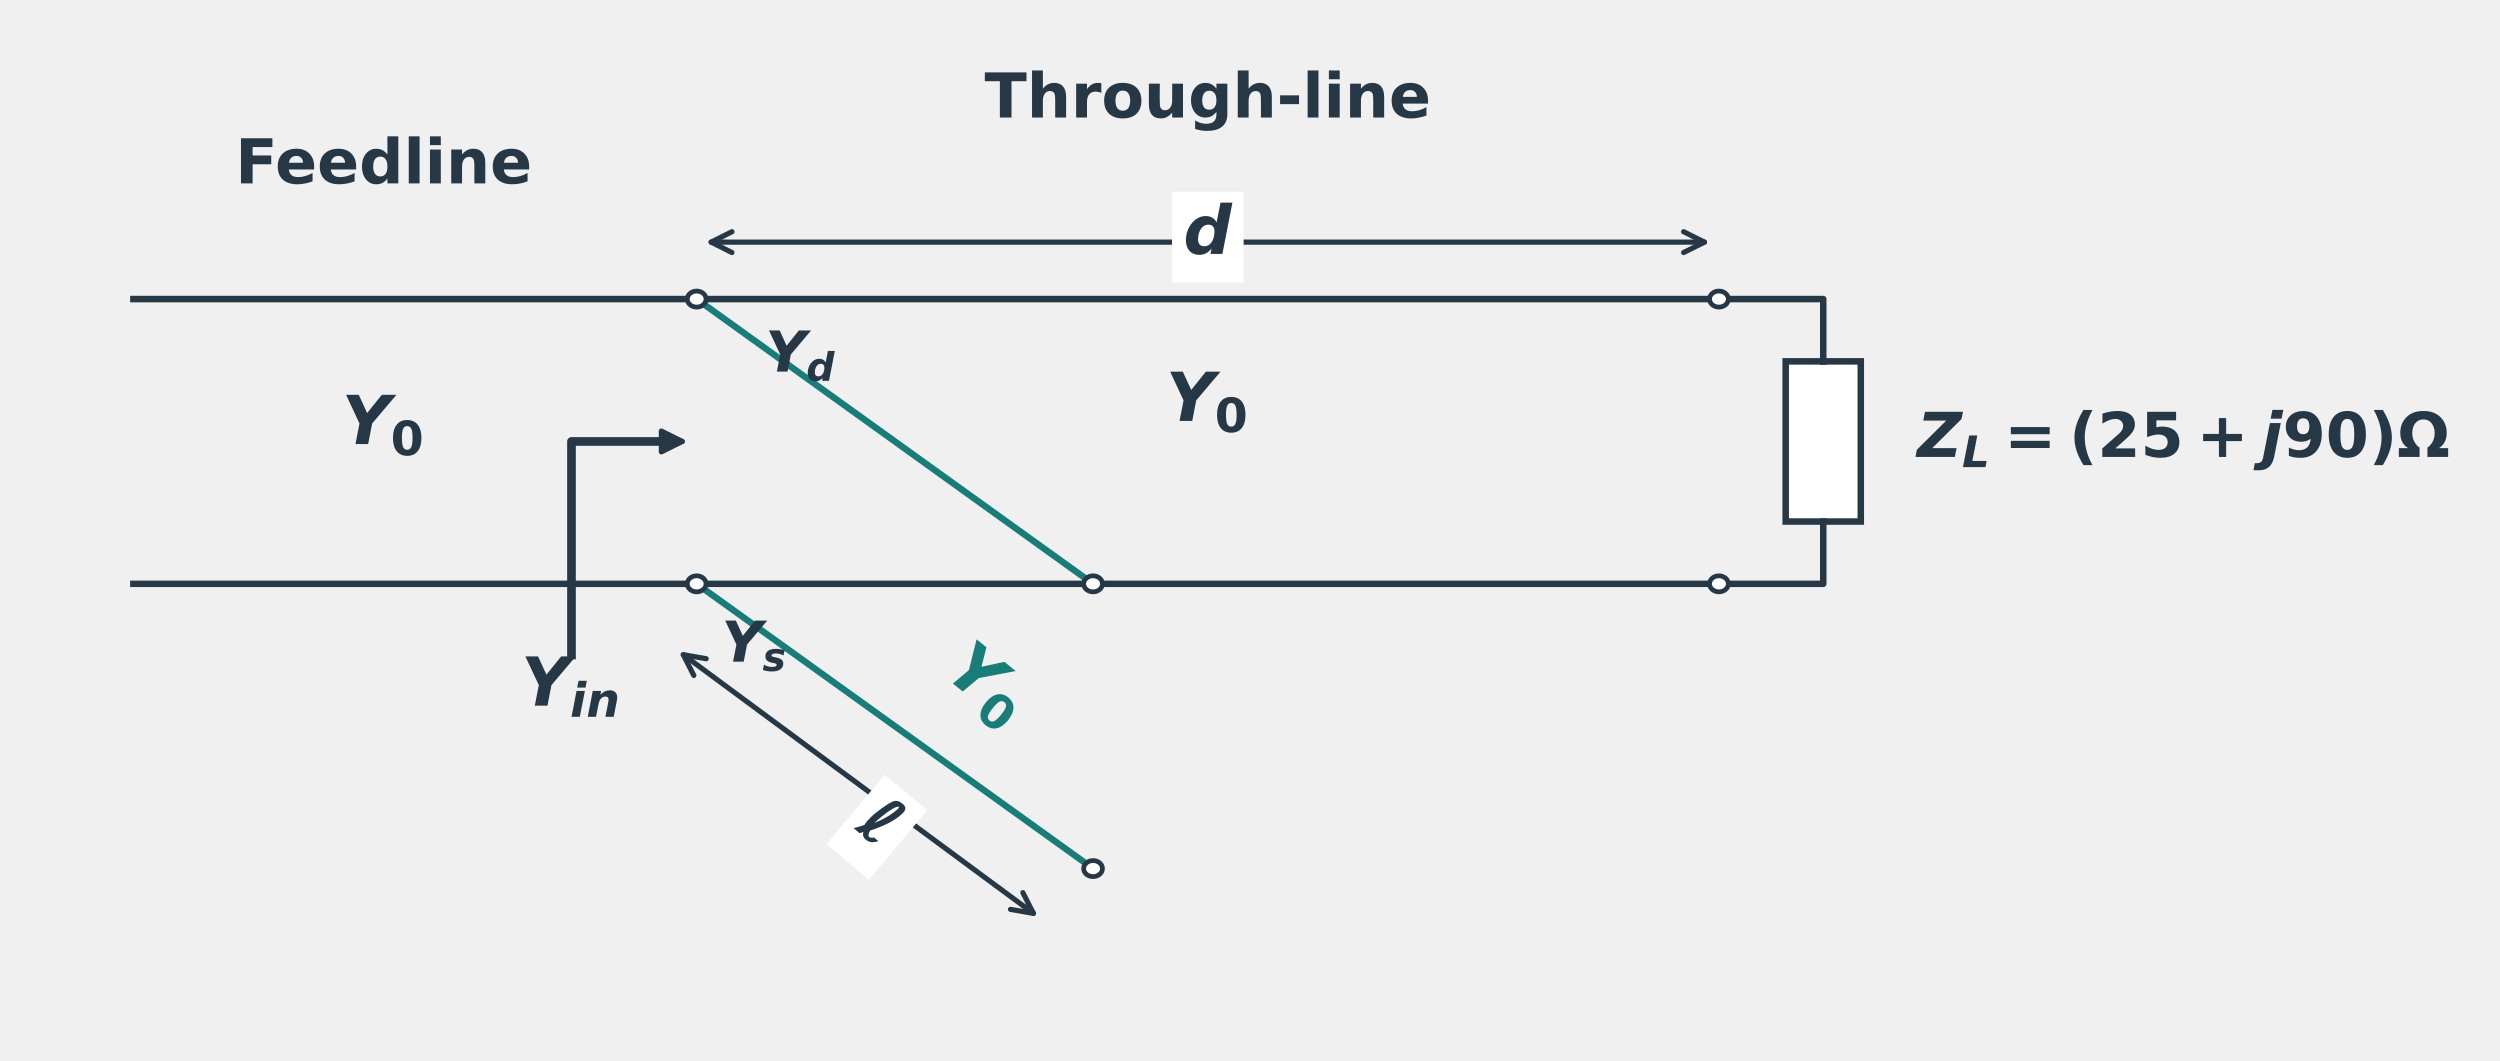
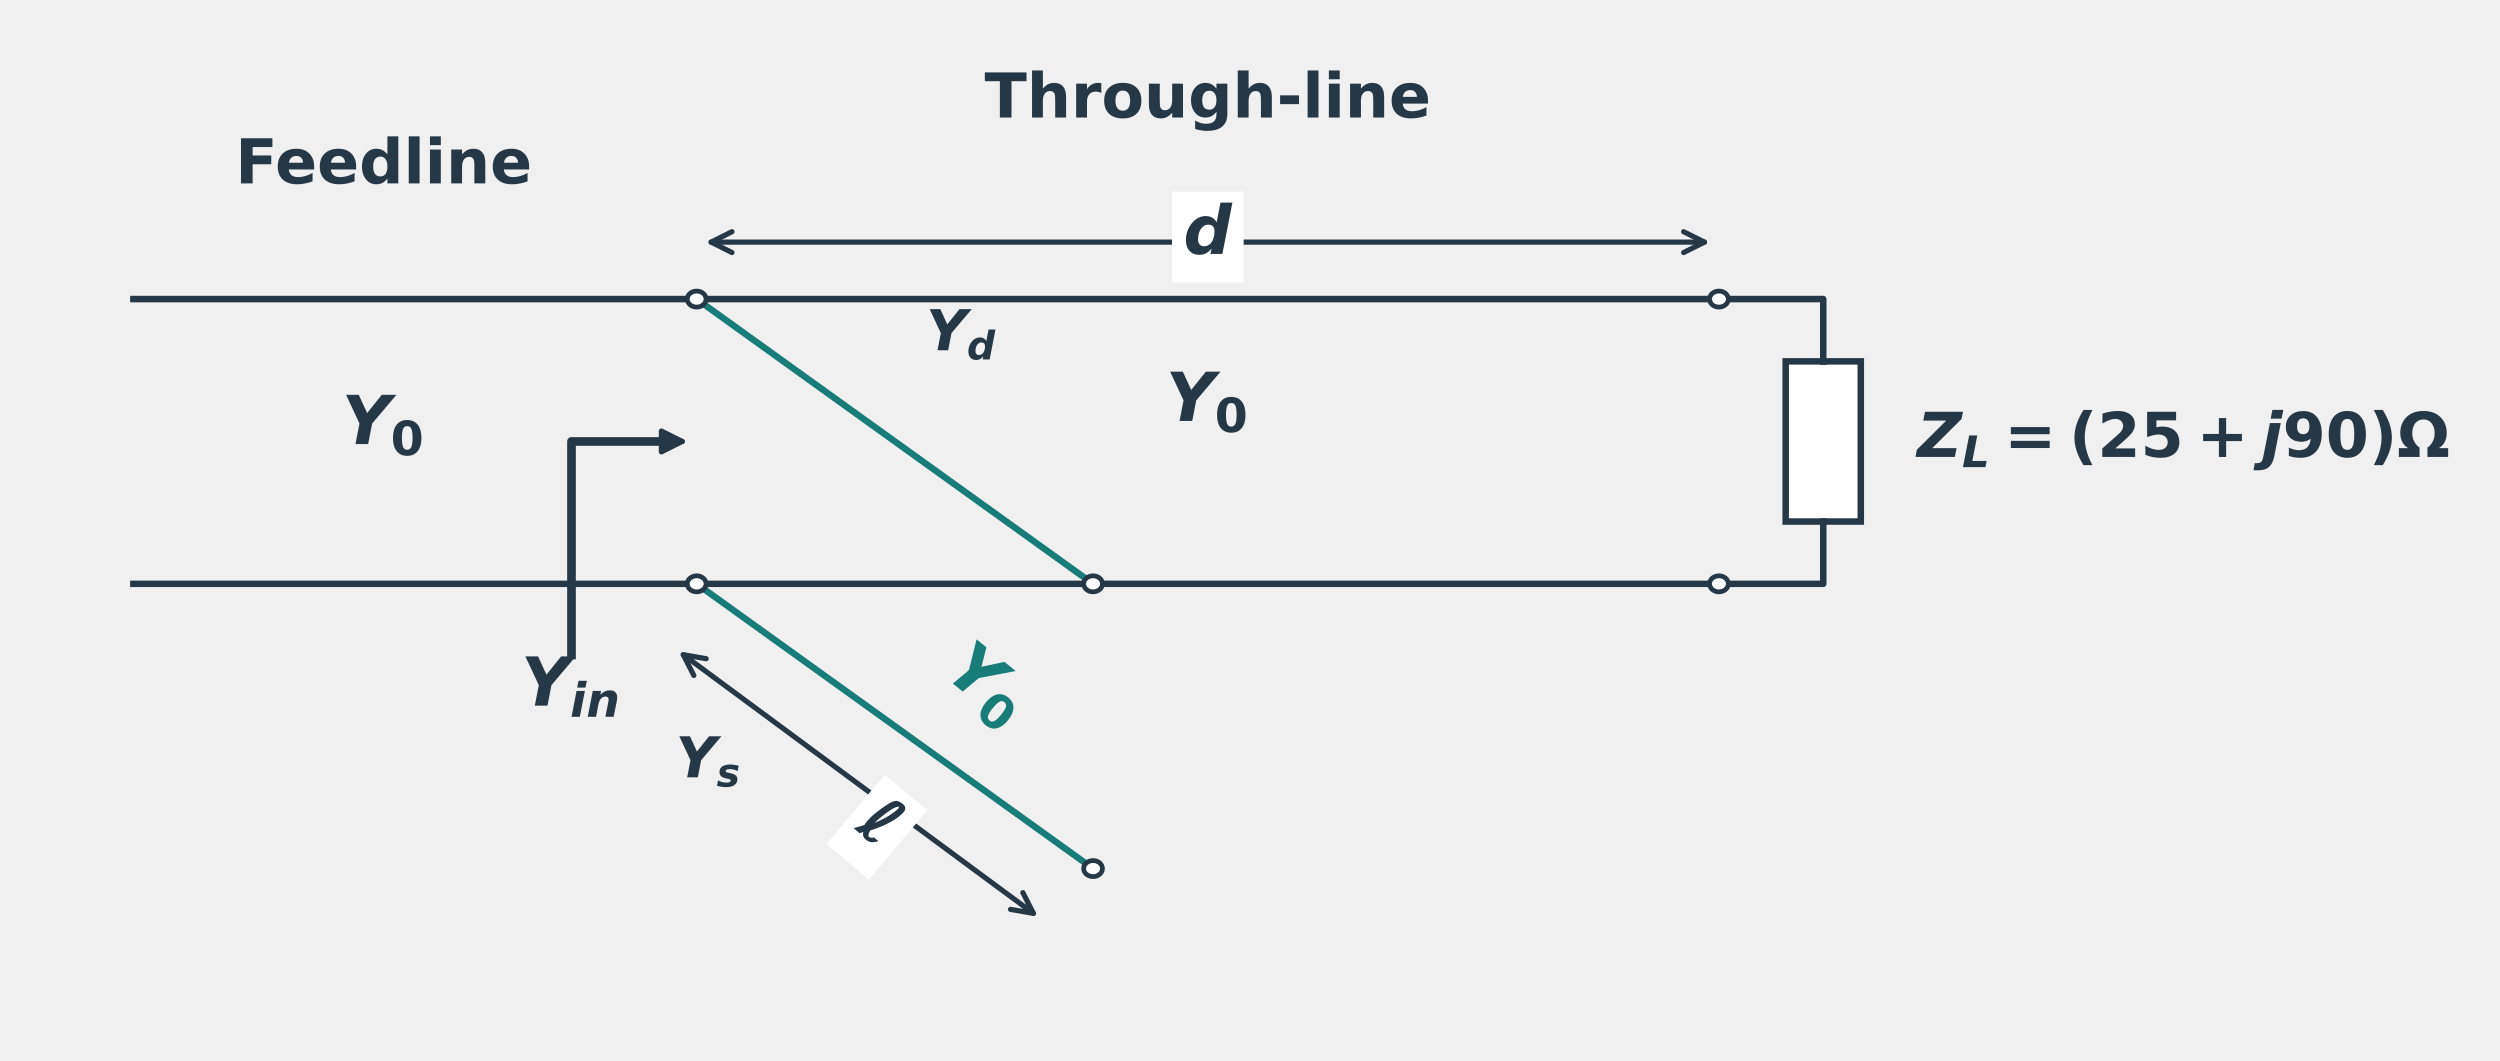
<svg xmlns="http://www.w3.org/2000/svg" width="576.884pt" height="244.8pt" viewBox="0 0 576.884 244.8" version="1.1">
  <defs>
    <style type="text/css">*{stroke-linejoin: round; stroke-linecap: butt}</style>
  </defs>
  <g id="figure_1">
    <g id="patch_1">
      <path d="M 0 244.8  L 576.884 244.8  L 576.884 0  L 0 0  L 0 244.8  z " style="fill: none" />
    </g>
    <g id="axes_1">
      <g id="patch_2">
        <path d="M 412.055 120.347  L 429.385 120.347  L 429.385 83.387  L 412.055 83.387  z " clip-path="url(#pa565c53cc6)" style="fill: #ffffff; stroke: #263746; stroke-width: 1.5; stroke-linejoin: miter" />
      </g>
      <g id="patch_3">
        <path d="M 133.872 101.867  Q 146.316 101.867 157.417 101.867  " clip-path="url(#pa565c53cc6)" style="fill: none; stroke: #263746; stroke-width: 1.2; stroke-linecap: round" />
        <path d="M 152.617 99.467  L 157.417 101.867  L 152.617 104.267  z " clip-path="url(#pa565c53cc6)" style="fill: #263746; stroke: #263746; stroke-width: 1.2; stroke-linecap: round" />
      </g>
      <g id="patch_4">
        <path d="M 164.097 55.872  Q 278.701 55.872 393.306 55.872  " clip-path="url(#pa565c53cc6)" style="fill: none; stroke: #263746; stroke-width: 1.2; stroke-linecap: round" />
        <path d="M 168.897 58.272  L 164.097 55.872  L 168.897 53.472  " clip-path="url(#pa565c53cc6)" style="fill: none; stroke: #263746; stroke-width: 1.2; stroke-linecap: round" />
        <path d="M 388.506 53.472  L 393.306 55.872  L 388.506 58.272  " clip-path="url(#pa565c53cc6)" style="fill: none; stroke: #263746; stroke-width: 1.2; stroke-linecap: round" />
      </g>
      <g id="patch_5">
        <path d="M 157.667 151.077  Q 198.067 180.92 238.466 210.762  " clip-path="url(#pa565c53cc6)" style="fill: none; stroke: #263746; stroke-width: 1.2; stroke-linecap: round" />
        <path d="M 160.102 155.86  L 157.667 151.077  L 162.954 151.999  " clip-path="url(#pa565c53cc6)" style="fill: none; stroke: #263746; stroke-width: 1.2; stroke-linecap: round" />
        <path d="M 236.032 205.98  L 238.466 210.762  L 233.18 209.84  " clip-path="url(#pa565c53cc6)" style="fill: none; stroke: #263746; stroke-width: 1.2; stroke-linecap: round" />
      </g>
      <g id="line2d_1">
        <path d="M 30.776 69.013  L 396.649 69.013  " clip-path="url(#pa565c53cc6)" style="fill: none; stroke: #263746; stroke-width: 1.5; stroke-linecap: square" />
      </g>
      <g id="line2d_2">
        <path d="M 30.776 134.72  L 396.649 134.72  " clip-path="url(#pa565c53cc6)" style="fill: none; stroke: #263746; stroke-width: 1.5; stroke-linecap: square" />
      </g>
      <g id="line2d_3">
        <path d="M 396.649 69.013  L 420.72 69.013  L 420.72 83.387  " clip-path="url(#pa565c53cc6)" style="fill: none; stroke: #263746; stroke-width: 1.5; stroke-linecap: square" />
      </g>
      <g id="line2d_4">
        <path d="M 420.72 83.387  L 420.72 83.387  " clip-path="url(#pa565c53cc6)" style="fill: none; stroke: #263746; stroke-width: 1.5; stroke-linecap: square" />
      </g>
      <g id="line2d_5">
        <path d="M 420.72 120.347  L 420.72 134.72  L 396.649 134.72  " clip-path="url(#pa565c53cc6)" style="fill: none; stroke: #263746; stroke-width: 1.5; stroke-linecap: square" />
      </g>
      <g id="line2d_6">
        <path d="M 160.758 69.013  L 252.226 134.72  " clip-path="url(#pa565c53cc6)" style="fill: none; stroke: #187c78; stroke-width: 1.5; stroke-linecap: square" />
      </g>
      <g id="line2d_7">
        <path d="M 160.758 134.72  L 252.226 200.427  " clip-path="url(#pa565c53cc6)" style="fill: none; stroke: #187c78; stroke-width: 1.5; stroke-linecap: square" />
      </g>
      <g id="line2d_8">
        <path d="M 131.873 151.147  L 131.873 101.867  L 153.536 101.867  " clip-path="url(#pa565c53cc6)" style="fill: none; stroke: #263746; stroke-width: 2; stroke-linecap: square" />
      </g>
      <g id="patch_6">
        <path d="M 160.758 70.861  C 161.332 70.861 161.883 70.667 162.289 70.32  C 162.696 69.974 162.924 69.503 162.924 69.013  C 162.924 68.523 162.696 68.053 162.289 67.707  C 161.883 67.36 161.332 67.165 160.758 67.165  C 160.183 67.165 159.632 67.36 159.226 67.707  C 158.82 68.053 158.591 68.523 158.591 69.013  C 158.591 69.503 158.82 69.974 159.226 70.32  C 159.632 70.667 160.183 70.861 160.758 70.861  z " clip-path="url(#pa565c53cc6)" style="fill: #ffffff; stroke: #263746; stroke-width: 1.1; stroke-linejoin: miter" />
      </g>
      <g id="patch_7">
        <path d="M 160.758 136.568  C 161.332 136.568 161.883 136.373 162.289 136.027  C 162.696 135.68 162.924 135.21 162.924 134.72  C 162.924 134.23 162.696 133.76 162.289 133.413  C 161.883 133.067 161.332 132.872 160.758 132.872  C 160.183 132.872 159.632 133.067 159.226 133.413  C 158.82 133.76 158.591 134.23 158.591 134.72  C 158.591 135.21 158.82 135.68 159.226 136.027  C 159.632 136.373 160.183 136.568 160.758 136.568  z " clip-path="url(#pa565c53cc6)" style="fill: #ffffff; stroke: #263746; stroke-width: 1.1; stroke-linejoin: miter" />
      </g>
      <g id="patch_8">
        <path d="M 396.649 70.861  C 397.224 70.861 397.775 70.667 398.181 70.32  C 398.588 69.974 398.816 69.503 398.816 69.013  C 398.816 68.523 398.588 68.053 398.181 67.707  C 397.775 67.36 397.224 67.165 396.649 67.165  C 396.075 67.165 395.524 67.36 395.118 67.707  C 394.711 68.053 394.483 68.523 394.483 69.013  C 394.483 69.503 394.711 69.974 395.118 70.32  C 395.524 70.667 396.075 70.861 396.649 70.861  z " clip-path="url(#pa565c53cc6)" style="fill: #ffffff; stroke: #263746; stroke-width: 1.1; stroke-linejoin: miter" />
      </g>
      <g id="patch_9">
        <path d="M 396.649 136.568  C 397.224 136.568 397.775 136.373 398.181 136.027  C 398.588 135.68 398.816 135.21 398.816 134.72  C 398.816 134.23 398.588 133.76 398.181 133.413  C 397.775 133.067 397.224 132.872 396.649 132.872  C 396.075 132.872 395.524 133.067 395.118 133.413  C 394.711 133.76 394.483 134.23 394.483 134.72  C 394.483 135.21 394.711 135.68 395.118 136.027  C 395.524 136.373 396.075 136.568 396.649 136.568  z " clip-path="url(#pa565c53cc6)" style="fill: #ffffff; stroke: #263746; stroke-width: 1.1; stroke-linejoin: miter" />
      </g>
      <g id="patch_10">
        <path d="M 252.226 136.568  C 252.8 136.568 253.351 136.373 253.758 136.027  C 254.164 135.68 254.392 135.21 254.392 134.72  C 254.392 134.23 254.164 133.76 253.758 133.413  C 253.351 133.067 252.8 132.872 252.226 132.872  C 251.651 132.872 251.1 133.067 250.694 133.413  C 250.288 133.76 250.06 134.23 250.06 134.72  C 250.06 135.21 250.288 135.68 250.694 136.027  C 251.1 136.373 251.651 136.568 252.226 136.568  z " clip-path="url(#pa565c53cc6)" style="fill: #ffffff; stroke: #263746; stroke-width: 1.1; stroke-linejoin: miter" />
      </g>
      <g id="patch_11">
        <path d="M 252.226 202.275  C 252.8 202.275 253.351 202.08 253.758 201.733  C 254.164 201.387 254.392 200.917 254.392 200.427  C 254.392 199.937 254.164 199.466 253.758 199.12  C 253.351 198.773 252.8 198.579 252.226 198.579  C 251.651 198.579 251.1 198.773 250.694 199.12  C 250.288 199.466 250.06 199.937 250.06 200.427  C 250.06 200.917 250.288 201.387 250.694 201.733  C 251.1 202.08 251.651 202.275 252.226 202.275  z " clip-path="url(#pa565c53cc6)" style="fill: #ffffff; stroke: #263746; stroke-width: 1.1; stroke-linejoin: miter" />
      </g>
      <g id="text_1">
        <text style="font-weight: 700; font-size: 14.3px; font-family: 'DejaVu Sans'; text-anchor: middle; fill: #263746" x="88.546" y="42.32" transform="rotate(-0 88.54588 42.32)">Feedline</text>
      </g>
      <g id="text_2">
        <text style="font-weight: 700; font-size: 14.3px; font-family: 'DejaVu Sans'; text-anchor: middle; fill: #263746" x="278.704" y="27.125" transform="rotate(-0 278.7035 27.12533)">Through-line</text>
      </g>
      <g id="text_3">
        <g style="fill: #263746" transform="translate(78.87388 103.0987)">
          <text>
            <tspan x="0" y="-0.625" style="font-style: oblique; font-weight: 700; font-size: 15.6px; font-family: 'DejaVu Sans'; fill: #263746">Y</tspan>
            <tspan x="11.292" y="1.934" style="font-weight: 700; font-size: 10.92px; font-family: 'DejaVu Sans'; fill: #263746">0</tspan>
          </text>
        </g>
      </g>
      <g id="text_4">
        <g style="fill: #263746" transform="translate(269.0315 97.76)">
          <text>
            <tspan x="0" y="-0.625" style="font-style: oblique; font-weight: 700; font-size: 15.6px; font-family: 'DejaVu Sans'; fill: #263746">Y</tspan>
            <tspan x="11.292" y="1.934" style="font-weight: 700; font-size: 10.92px; font-family: 'DejaVu Sans'; fill: #263746">0</tspan>
          </text>
        </g>
      </g>
      <g id="text_5">
        <g style="fill: #263746" transform="translate(442.3835 105.583)">
          <text>
            <tspan x="0" y="-0.141" style="font-style: oblique; font-weight: 700; font-size: 14.3px; font-family: 'DejaVu Sans'; fill: #263746">Z</tspan>
            <tspan x="79.44" y="-0.141" style="font-style: oblique; font-weight: 700; font-size: 14.3px; font-family: 'DejaVu Sans'; fill: #263746">j</tspan>
            <tspan x="10.367" y="2.203" style="font-style: oblique; font-weight: 700; font-size: 10.01px; font-family: 'DejaVu Sans'; fill: #263746">L</tspan>
            <tspan x="20.114" y="-0.141" style="font-weight: 700; font-size: 14.3px; font-family: 'DejaVu Sans'; fill: #263746">=</tspan>
            <tspan x="35.072" y="-0.141" style="font-weight: 700; font-size: 14.3px; font-family: 'DejaVu Sans'; fill: #263746">(</tspan>
            <tspan x="41.607" y="-0.141" style="font-weight: 700; font-size: 14.3px; font-family: 'DejaVu Sans'; fill: #263746">2</tspan>
            <tspan x="51.554" y="-0.141" style="font-weight: 700; font-size: 14.3px; font-family: 'DejaVu Sans'; fill: #263746">5</tspan>
            <tspan x="64.482" y="-0.141" style="font-weight: 700; font-size: 14.3px; font-family: 'DejaVu Sans'; fill: #263746">+</tspan>
            <tspan x="84.341" y="-0.141" style="font-weight: 700; font-size: 14.3px; font-family: 'DejaVu Sans'; fill: #263746">9</tspan>
            <tspan x="94.289" y="-0.141" style="font-weight: 700; font-size: 14.3px; font-family: 'DejaVu Sans'; fill: #263746">0</tspan>
            <tspan x="104.236" y="-0.141" style="font-weight: 700; font-size: 14.3px; font-family: 'DejaVu Sans'; fill: #263746">)</tspan>
            <tspan x="110.771" y="-0.141" style="font-weight: 700; font-size: 14.3px; font-family: 'DejaVu Sans'; fill: #263746">Ω</tspan>
          </text>
        </g>
      </g>
      <g id="text_6">
        <g style="fill: #187c78" transform="translate(217.0342 156.2349) rotate(-321)">
          <text>
            <tspan x="0" y="-0.625" style="font-style: oblique; font-weight: 700; font-size: 15.6px; font-family: 'DejaVu Sans'; fill: #187c78">Y</tspan>
            <tspan x="11.292" y="1.934" style="font-weight: 700; font-size: 10.92px; font-family: 'DejaVu Sans'; fill: #187c78">0</tspan>
          </text>
        </g>
      </g>
      <g id="text_7">
        <g style="fill: #263746" transform="translate(120.2509 163.4667)">
          <text>
            <tspan x="0" y="-0.625" style="font-style: oblique; font-weight: 700; font-size: 15.6px; font-family: 'DejaVu Sans'; fill: #263746">Y</tspan>
            <tspan x="11.292" y="1.934" style="font-style: oblique; font-weight: 700; font-size: 10.92px; font-family: 'DejaVu Sans'; fill: #263746">i</tspan>
            <tspan x="15.033" y="1.934" style="font-style: oblique; font-weight: 700; font-size: 10.92px; font-family: 'DejaVu Sans'; fill: #263746">n</tspan>
          </text>
        </g>
      </g>
      <g id="text_8">
-         <g style="fill: #263746" transform="translate(176.6442 86.26133)">
+         <g style="fill: #263746" transform="translate(213.7129 81.33333)">
          <text>
            <tspan x="0" y="-0.516" style="font-style: oblique; font-weight: 700; font-size: 13px; font-family: 'DejaVu Sans'; fill: #263746">Y</tspan>
            <tspan x="9.414" y="1.617" style="font-style: oblique; font-weight: 700; font-size: 9.1px; font-family: 'DejaVu Sans'; fill: #263746">d</tspan>
          </text>
        </g>
      </g>
      <g id="text_9">
-         <g style="fill: #263746" transform="translate(166.5346 153.2)">
+         <g style="fill: #263746" transform="translate(155.9435 179.8933)">
          <text>
            <tspan x="0" y="-0.516" style="font-style: oblique; font-weight: 700; font-size: 13px; font-family: 'DejaVu Sans'; fill: #263746">Y</tspan>
            <tspan x="9.414" y="1.617" style="font-style: oblique; font-weight: 700; font-size: 9.1px; font-family: 'DejaVu Sans'; fill: #263746">s</tspan>
          </text>
        </g>
      </g>
      <g id="text_10">
        <g id="patch_12">
          <path d="M 270.436 65.146  L 286.972 65.146  L 286.972 44.239  L 270.436 44.239  z " style="fill: #ffffff" />
        </g>
        <g style="fill: #263746" transform="translate(273.0875 58.74667)">
          <text>
            <tspan x="0" y="-0.156" style="font-style: oblique; font-weight: 700; font-size: 15.6px; font-family: 'DejaVu Sans'; fill: #263746">d</tspan>
          </text>
        </g>
      </g>
      <g id="text_11">
        <g id="patch_13">
          <path d="M 190.72 194.76  L 200.519 202.983  L 213.956 186.969  L 204.157 178.747  z " style="fill: #ffffff" />
        </g>
        <g style="fill: #263746" transform="translate(196.8654 191.5623) rotate(-320)">
          <text>
            <tspan x="0" y="-0.422" style="font-style: oblique; font-weight: 700; font-size: 15.6px; font-family: 'DejaVu Sans'; fill: #263746">ℓ</tspan>
          </text>
        </g>
      </g>
    </g>
  </g>
  <defs>
    <clipPath id="pa565c53cc6">
      <rect x="11.52" y="11.52" width="491.04" height="221.76" />
    </clipPath>
  </defs>
</svg>
